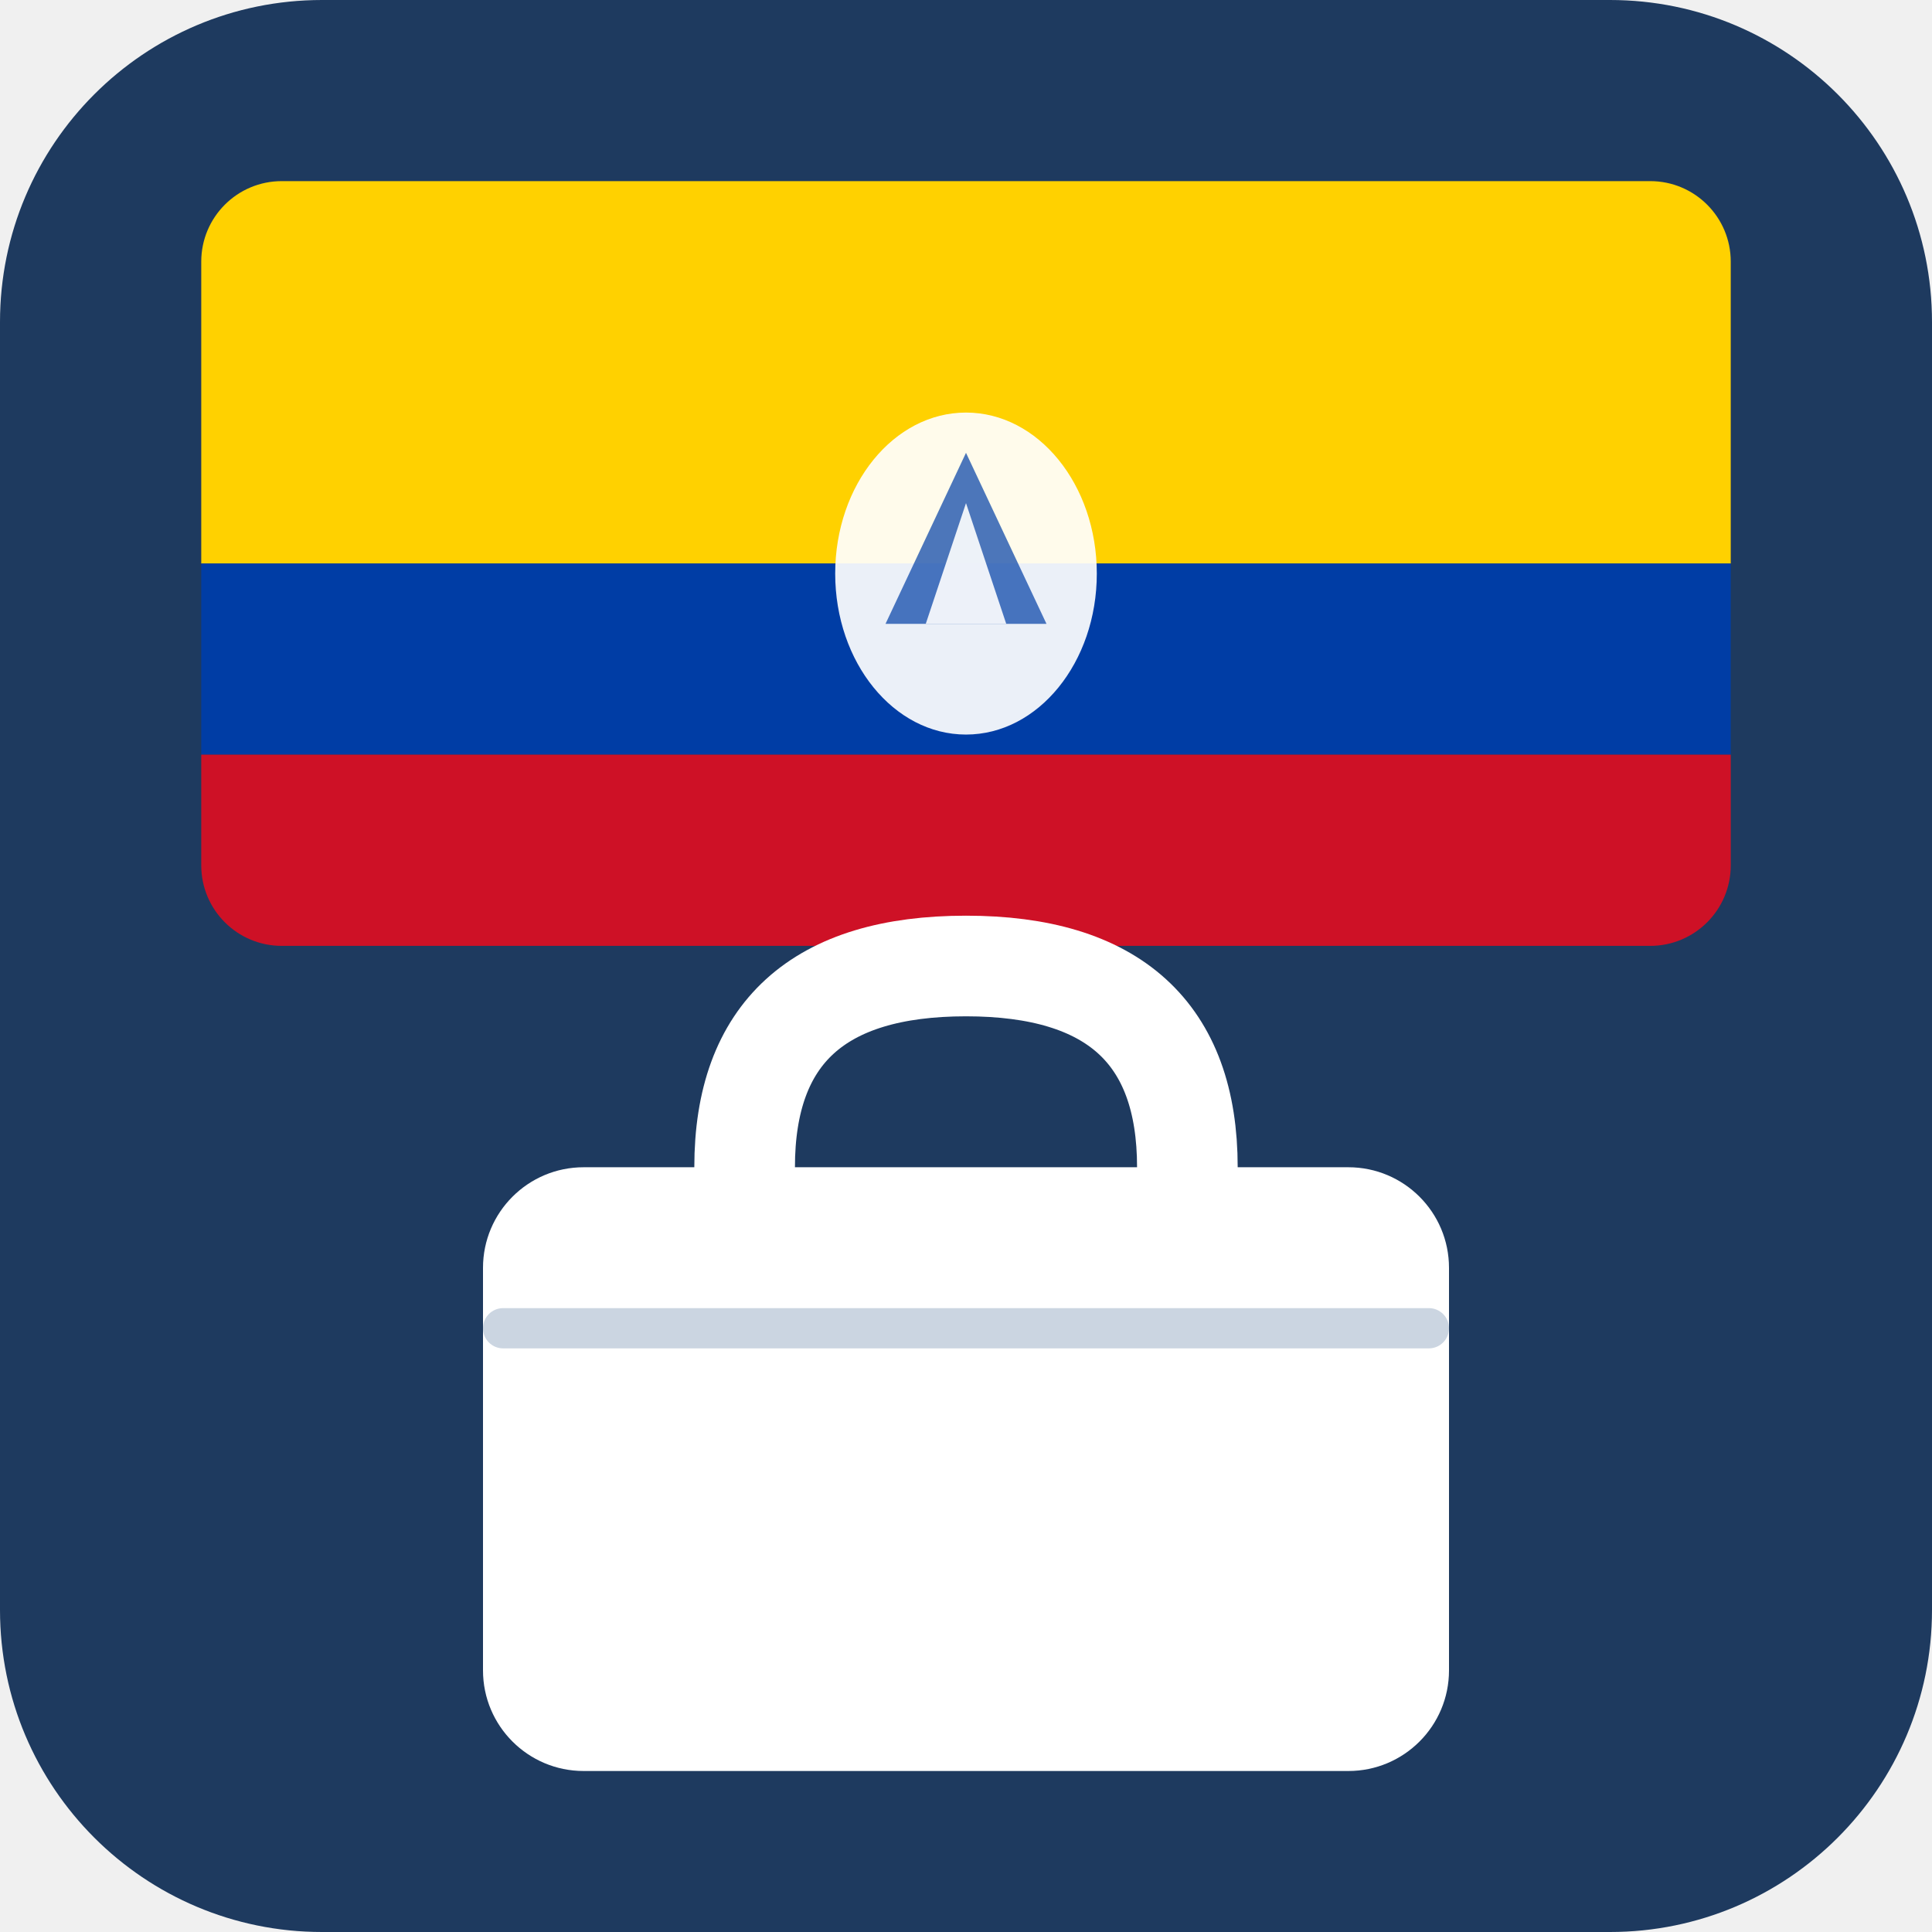
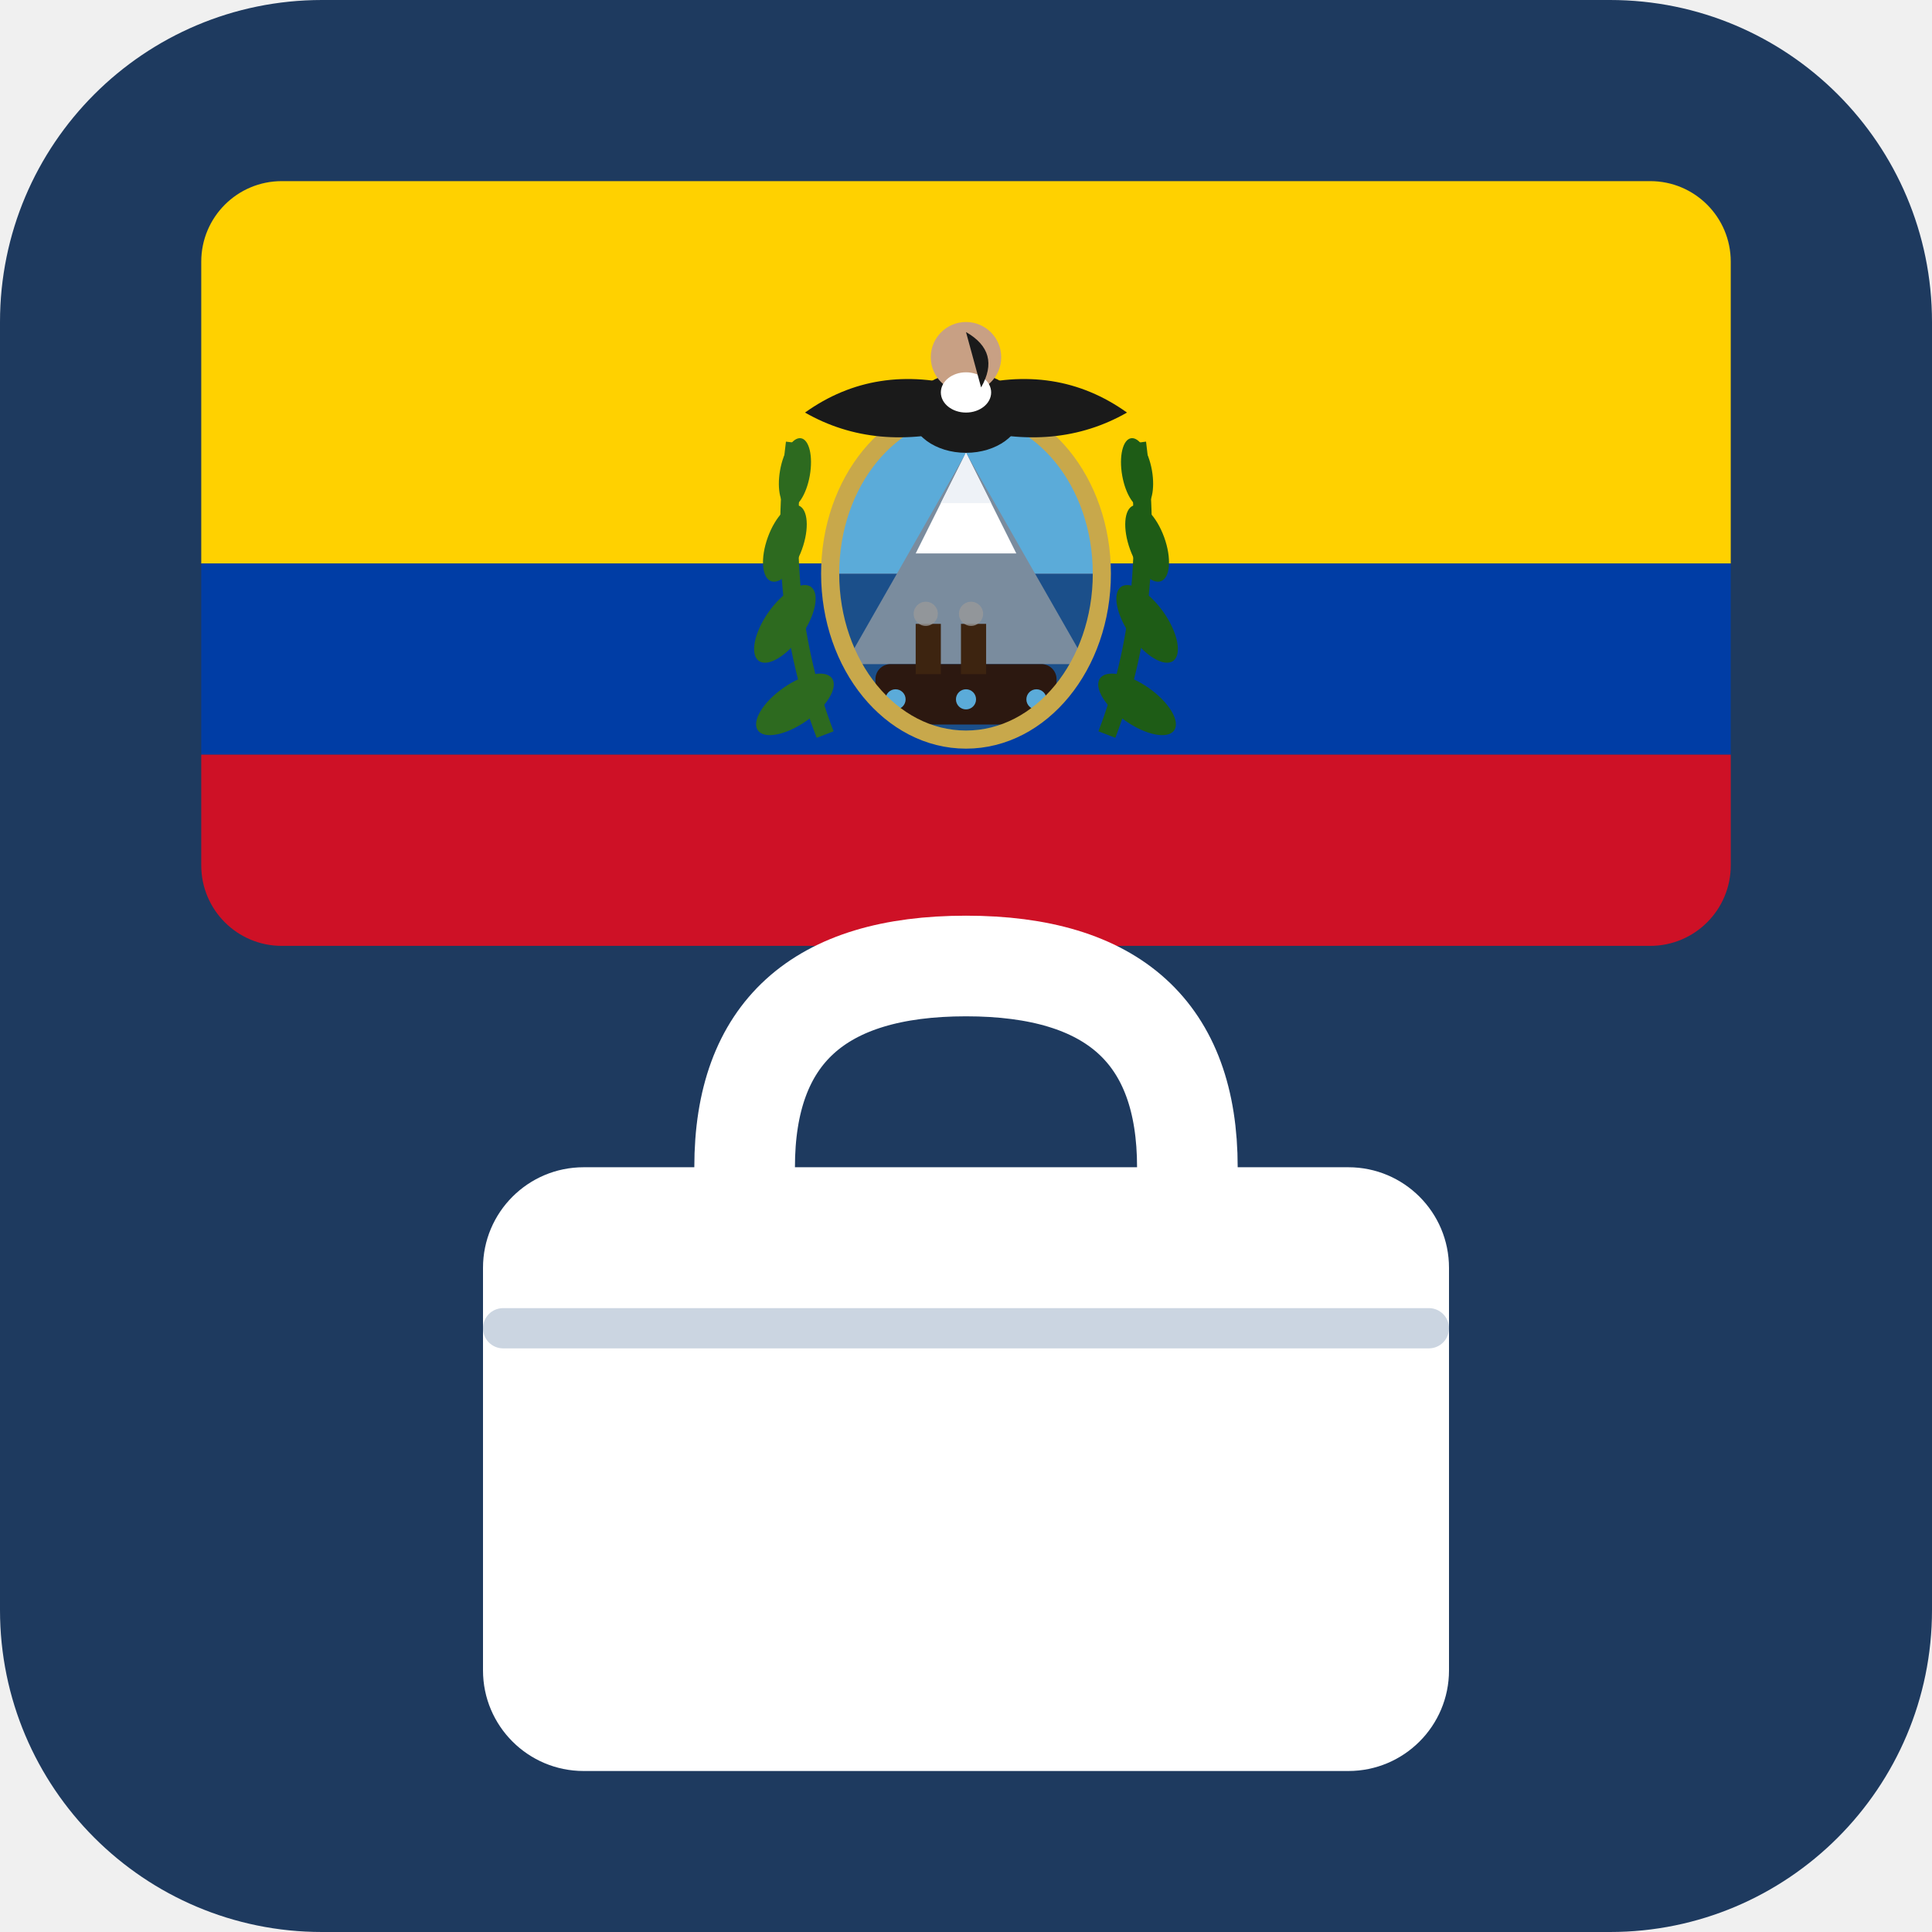
<svg xmlns="http://www.w3.org/2000/svg" viewBox="0 0 192 192" width="192" height="192">
  <rect width="192" height="192" rx="32" fill="#1E3A5F" />
-   <clipPath id="flag">
+   <clipPath id="flag192">
    <rect x="20" y="18" width="152" height="76" rx="8" />
  </clipPath>
-   <g clip-path="url(#flag)">
+   <g clip-path="url(#flag192)">
    <rect x="20" y="18" width="152" height="38" fill="#FFD100" />
    <rect x="20" y="56" width="152" height="19" fill="#003DA5" />
    <rect x="20" y="75" width="152" height="19" fill="#CE1126" />
  </g>
-   <ellipse cx="96" cy="57" rx="13" ry="16" fill="white" opacity="0.92" />
-   <polygon points="96,45 88,62 104,62" fill="#003DA5" opacity="0.7" />
-   <polygon points="96,50 92,62 100,62" fill="white" opacity="0.9" />
+   <defs>
+     <clipPath id="ov192">
+       <ellipse cx="96" cy="57" rx="13" ry="16" />
+     </clipPath>
+   </defs>
+   <path d="M82,73 Q77,60 79,44" fill="none" stroke="#2D6A1F" stroke-width="1.8" />
+   <ellipse cx="79" cy="70" rx="4.5" ry="2" transform="rotate(-35 79 70)" fill="#2D6A1F" />
+   <ellipse cx="78" cy="62" rx="4.5" ry="2" transform="rotate(-55 78 62)" fill="#2D6A1F" />
+   <ellipse cx="78" cy="54" rx="4" ry="1.8" transform="rotate(-70 78 54)" fill="#2D6A1F" />
+   <ellipse cx="79" cy="47" rx="3.5" ry="1.5" transform="rotate(-80 79 47)" fill="#2D6A1F" />
+   <path d="M110,73 Q115,60 113,44" fill="none" stroke="#1E5C16" stroke-width="1.8" />
+   <ellipse cx="113" cy="70" rx="4.5" ry="2" transform="rotate(35 113 70)" fill="#1E5C16" />
+   <ellipse cx="114" cy="62" rx="4.5" ry="2" transform="rotate(55 114 62)" fill="#1E5C16" />
+   <ellipse cx="114" cy="54" rx="4" ry="1.8" transform="rotate(70 114 54)" fill="#1E5C16" />
+   <ellipse cx="113" cy="47" rx="3.5" ry="1.5" transform="rotate(80 113 47)" fill="#1E5C16" />
+   <ellipse cx="96" cy="57" rx="13.5" ry="16.5" fill="white" />
+   <g clip-path="url(#ov192)">
+     <rect x="83" y="41" width="26" height="16" fill="#5BABD9" />
+     <rect x="83" y="57" width="26" height="16" fill="#1B4F8A" />
+     <circle cx="96" cy="57" r="5.5" fill="#FFD700" />
+     <polygon points="96,45 84,66 108,66" fill="#7A8C9E" />
+     <polygon points="96,45 91,55 101,55" fill="white" />
+     <polygon points="96,45 93.5,50 98.5,50" fill="#EEF2F7" />
+     <rect x="87" y="66" width="18" height="6" rx="1.5" fill="#2C1810" />
+     <rect x="91" y="62" width="2.5" height="5" fill="#3D2410" />
+     <rect x="95.5" y="62" width="2.5" height="5" fill="#3D2410" />
+     <circle cx="92" cy="61" r="1.2" fill="#999" opacity="0.8" />
+     <circle cx="96.5" cy="61" r="1.2" fill="#999" opacity="0.8" />
+     <circle cx="89" cy="69.5" r="1" fill="#5BABD9" />
+     <circle cx="96" cy="69.5" r="1" fill="#5BABD9" />
+     <circle cx="103" cy="69.5" r="1" fill="#5BABD9" />
+   </g>
+   <ellipse cx="96" cy="57" rx="13.5" ry="16.5" fill="none" stroke="#C8A84B" stroke-width="1.8" />
+   <path d="M80,41 Q87,36 96,38.5 Q105,36 112,41 Q105,45 96,42.5 Q87,45 80,41Z" fill="#1A1A1A" />
+   <ellipse cx="96" cy="41" rx="5.5" ry="4" fill="#1A1A1A" />
+   <circle cx="96" cy="35.5" r="3.5" fill="#C8A084" />
+   <ellipse cx="96" cy="39" rx="2.5" ry="2" fill="white" />
+   <path d="M96,33 Q99.5,35 97.5,38.5" fill="#1A1A1A" />
  <path d="M74 116 Q74 96 96 96 Q118 96 118 116" fill="none" stroke="white" stroke-width="10" stroke-linecap="round" />
  <rect x="48" y="116" width="96" height="60" rx="10" fill="white" />
  <rect x="48" y="130" width="96" height="4" rx="2" fill="#CBD5E1" />
</svg>
